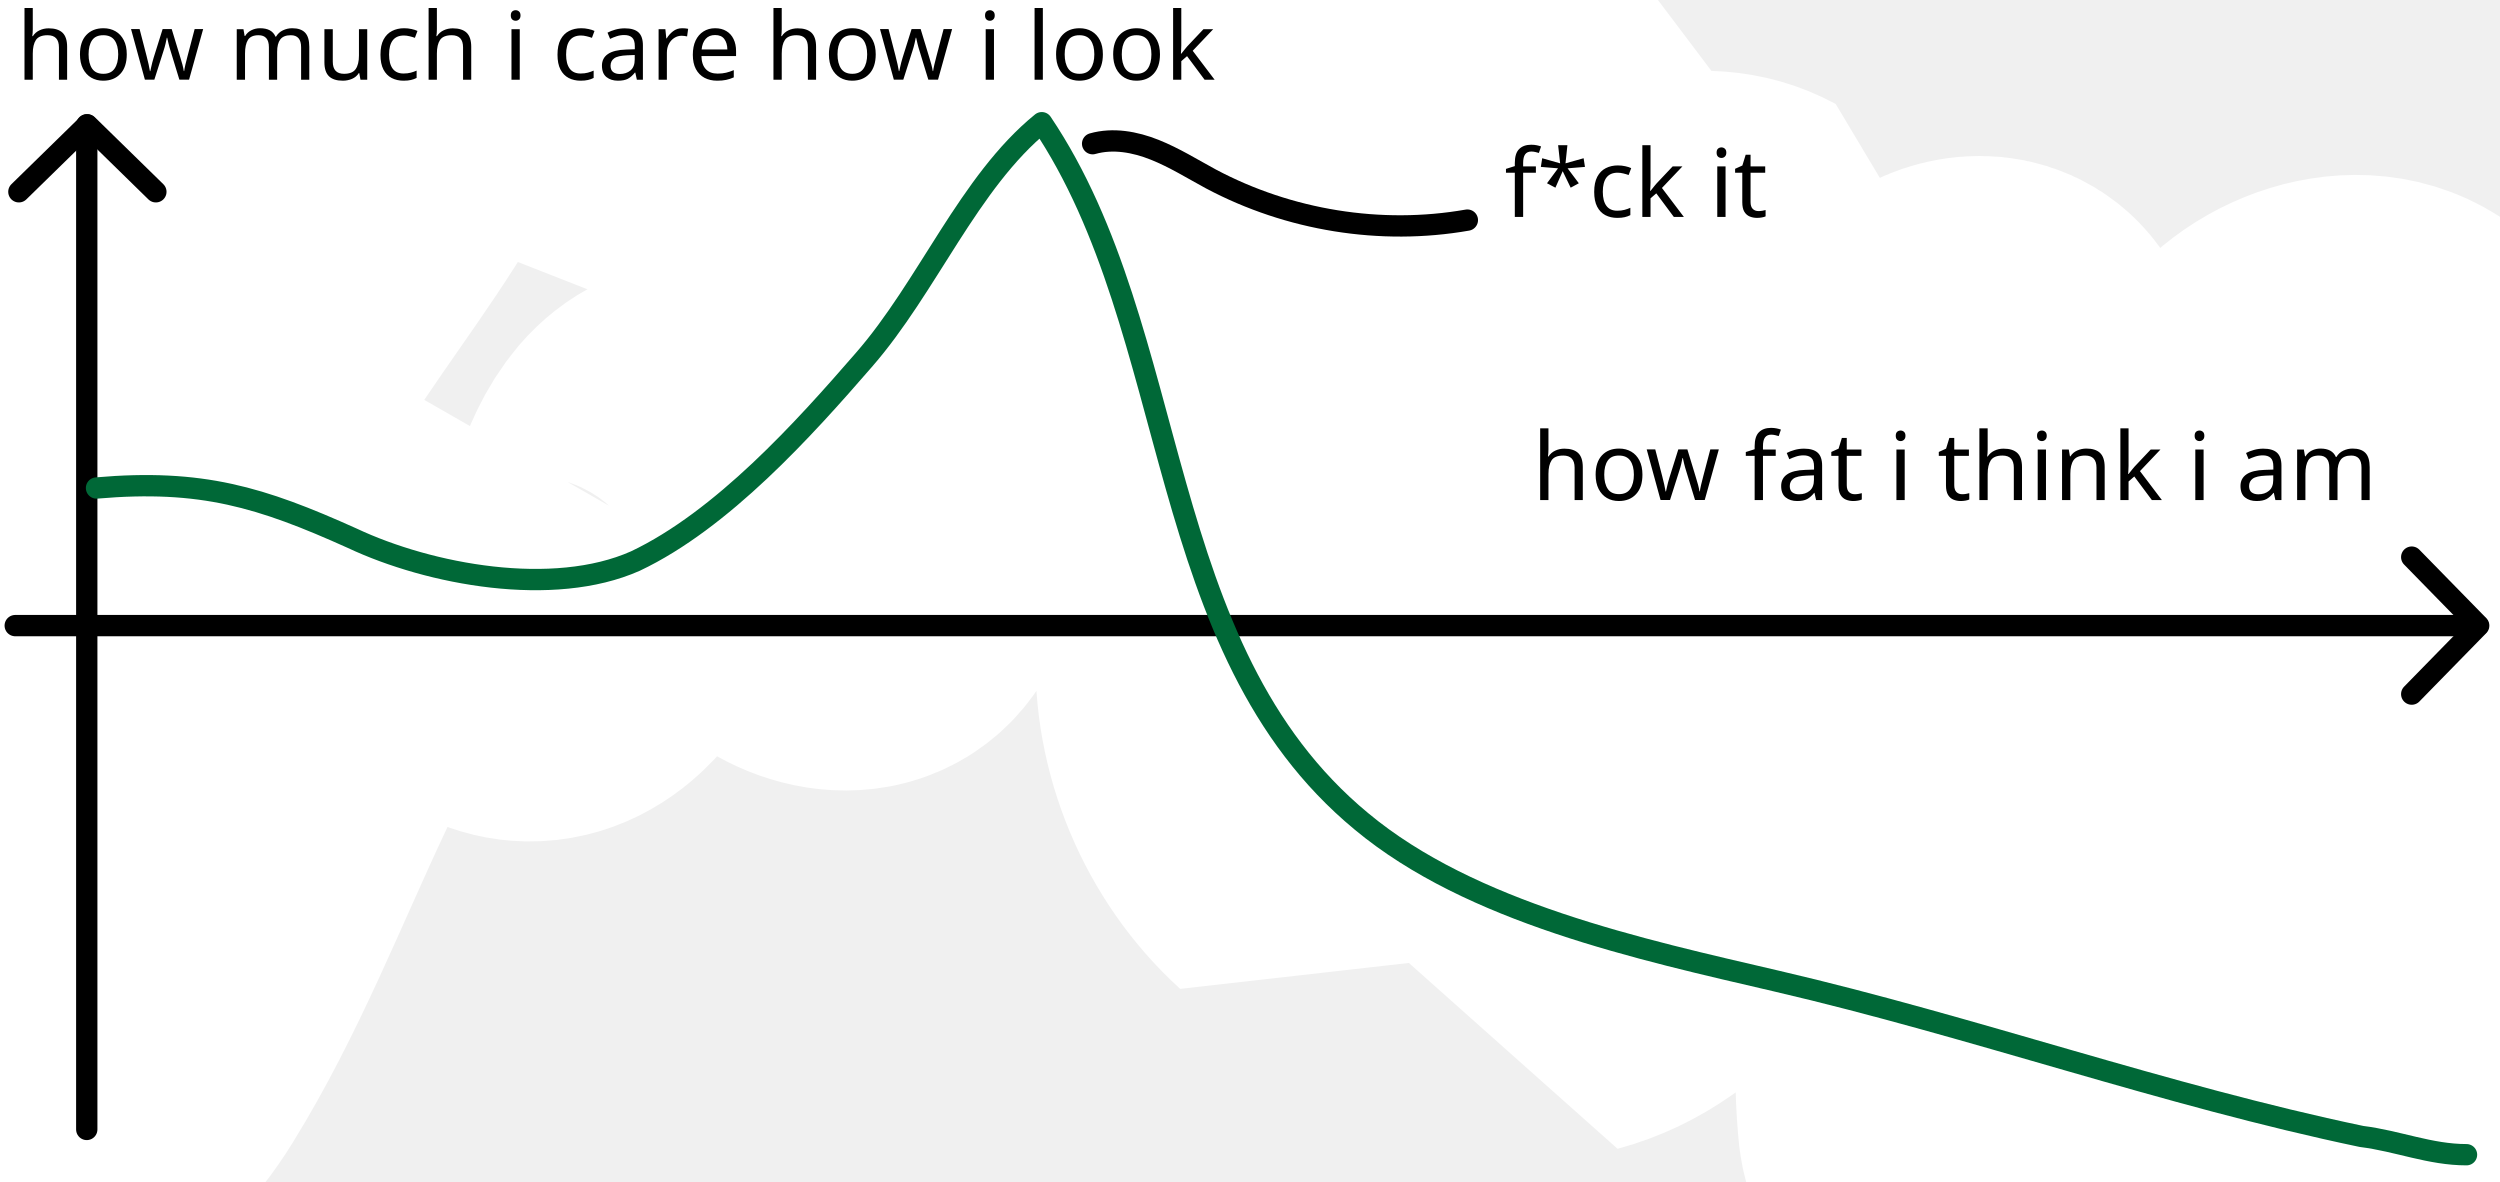
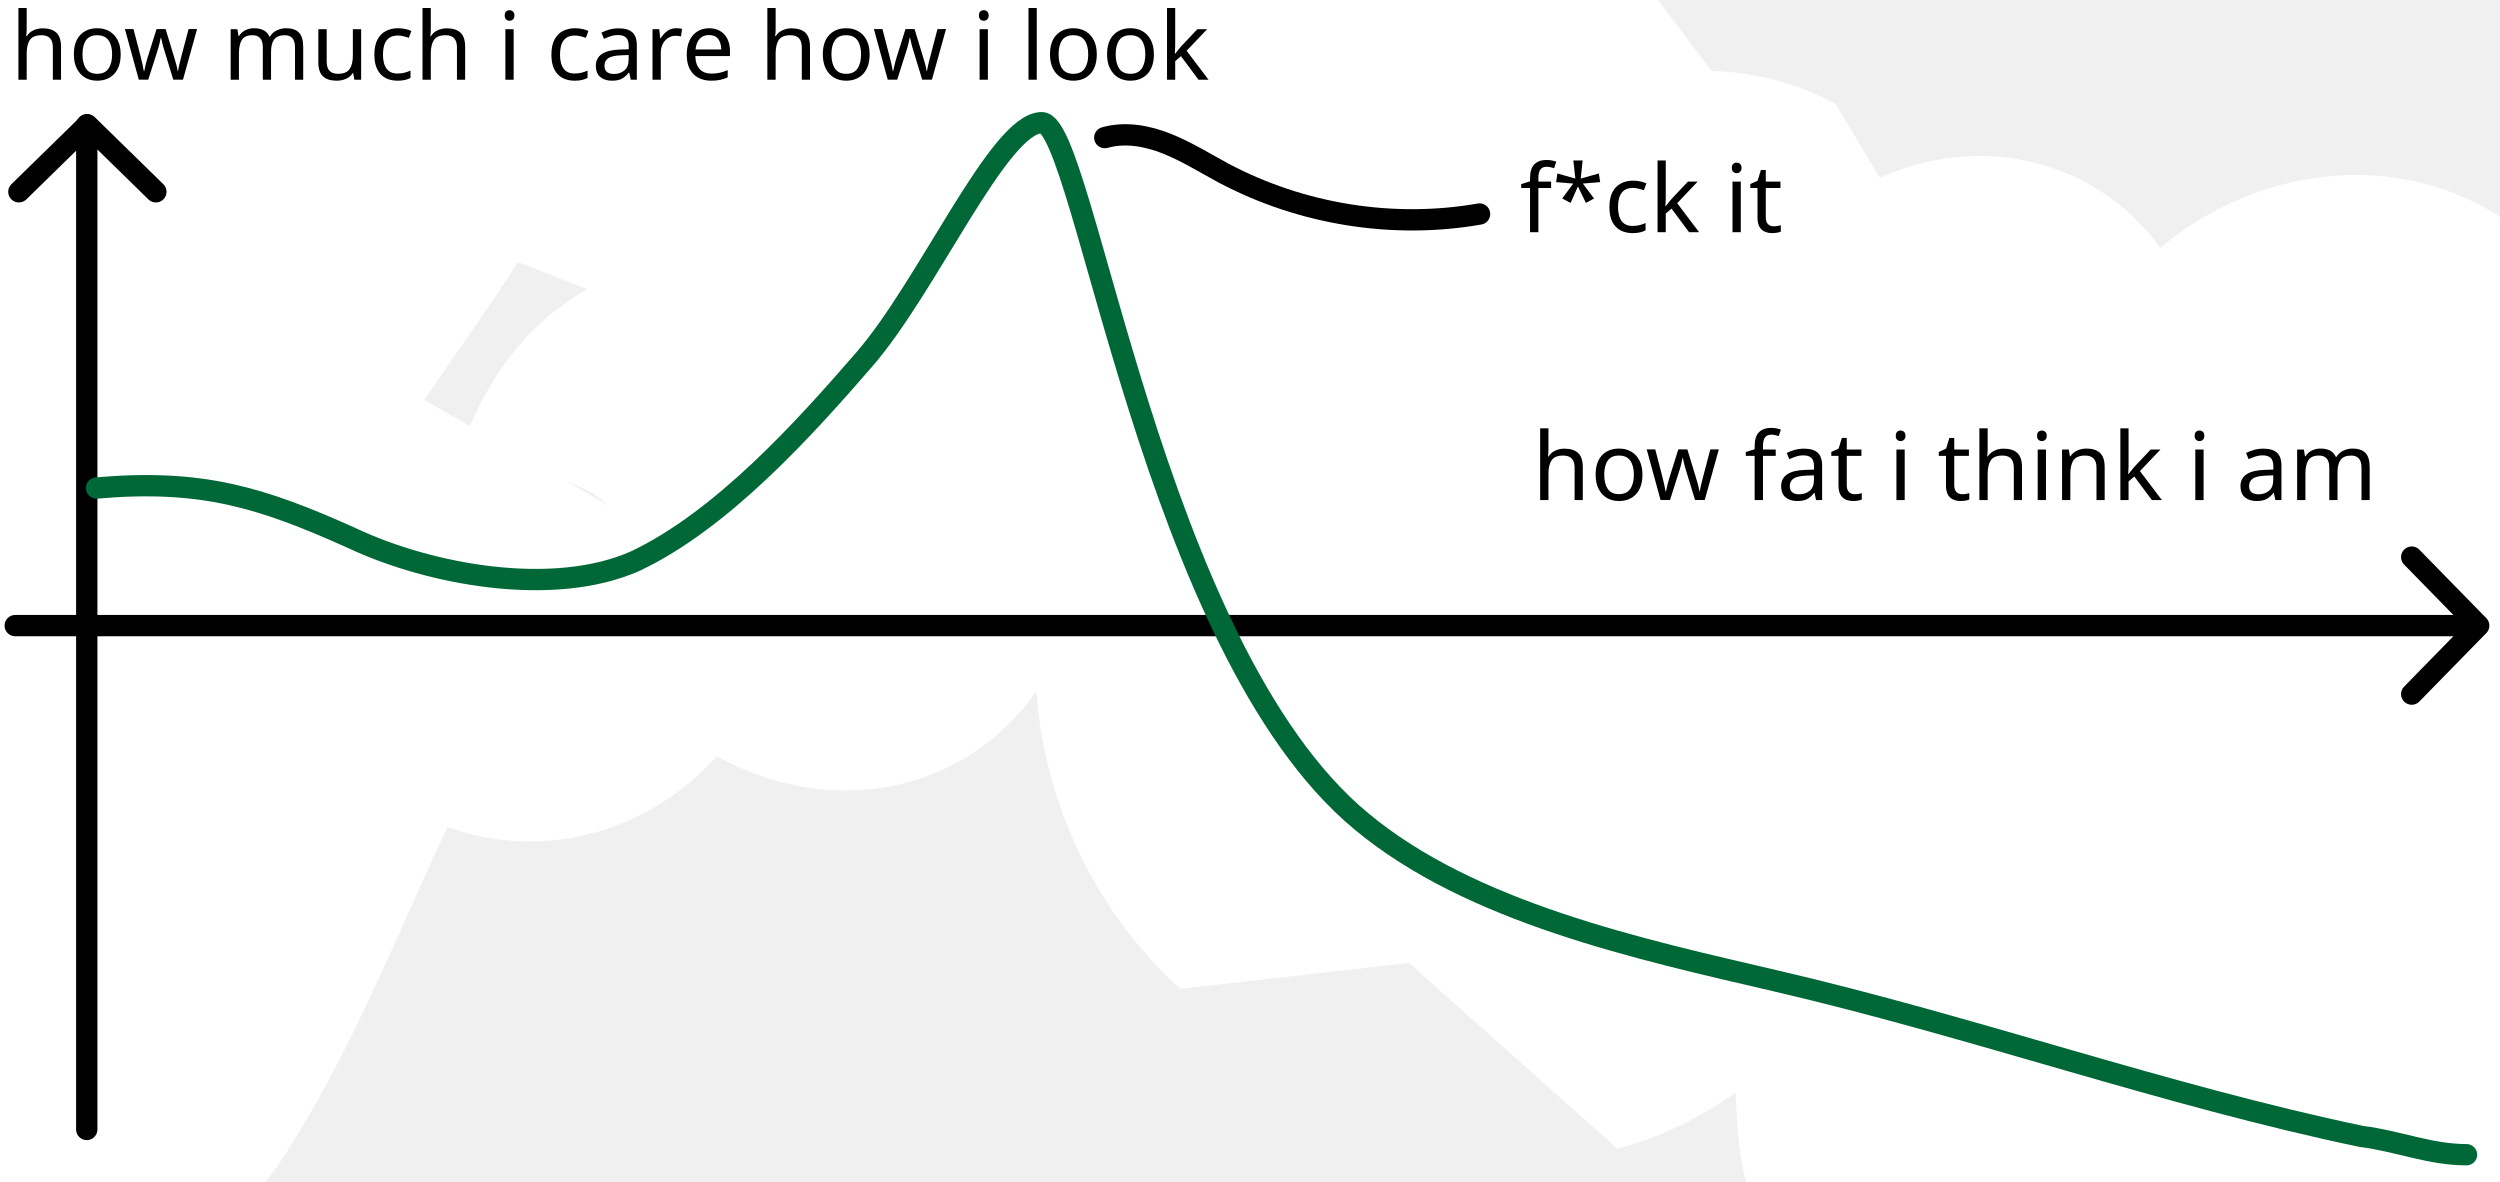
<svg xmlns="http://www.w3.org/2000/svg" version="1.1" id="Layer_1" x="0px" y="0px" viewBox="0 0 821.2 388" enable-background="new 0 0 821.2 388" xml:space="preserve">
  <path fill="none" stroke="#FFFFFF" stroke-width="120" stroke-linecap="square" stroke-linejoin="bevel" stroke-miterlimit="10" d="  M35.7-11.6C25,35.1,13.1,81.5,0,127.6c22.1-1.3,37.7-21.5,50.1-39.8c26.6-39.3,54.3-80.2,95.2-104.5c-2.1,52.6-45.4,92.8-70.8,139  C59,150.5,50,181.7,42.2,212.8c-12.7,50.9-22.6,102.5-29.6,154.5c14.1,1.3,25.1-11.5,32.5-23.5c37.3-60.2,52.6-136.2,106.4-182.3  c-2,11.1-4,22.7-1.1,33.6s12,21.1,23.3,21.3c13.7,0.2,23.4-13.4,27.7-26.3c4.3-13,6-27.4,14.8-37.8c3.8-4.4,9.8-8,15.2-6  c3.4,1.3,5.6,4.4,7.4,7.4c6.6,11.3,9.3,24.8,17.4,35.1s25.4,15.5,33.8,5.5c4-4.8,4.7-11.4,5.3-17.6c3.5-39.8,4.3-86.5-26.5-111.9  c-10.1-8.4-22.5-13.3-34.7-18.1c-22.7-8.9-45.4-17.8-68.1-26.7c6.5-14.6,25.8-18.7,41.4-15.4s29.6,11.9,45.1,15.6  c27.8,6.6,56.5-3,84.9-6.1c31.5-3.5,63.4,1.2,95.1-0.8c11.3,7.3,5,26.1-6.5,33.2s-25.9,8.5-36.8,16.4  c-17.5,12.8-20.1,37.5-21.1,59.2c-0.3,7.7-0.4,16.2,4.5,22.1c5.7,6.8,16.3,7.5,24.3,3.9c8.1-3.6,14-10.6,19.5-17.5  c15.3-19.7,28.2-41.4,45.6-59.2c17.4-17.9,40.7-32,65.6-31.1c-5.9,23.9-29.5,38-49.1,52.8c-21.1,15.9-39.6,35.4-54.4,57.4  c-12.7,19-22.9,40.5-23.9,63.3c-1.1,24.8,9.4,49.9,27.8,66.6c29.5-42.4,54.1-88.1,73.5-136c6.6-16.3,12.9-33.4,25.1-46.1  c12.2-12.7,32.3-19.8,47.8-11.4c0.1,34.2-13.9,66.5-25.3,98.7c-15.4,43.4-26.6,88.3-33.3,133.8c27.6-7.4,44.5-34.5,57.5-60  c20.2-39.5,37.8-80.4,52.7-122.2c2.7-7.7,5.6-15.7,11.6-21.1c6-5.4,16.4-7,22-1.2c3.4,3.5,4.3,8.7,4.8,13.5  c8.5,80.5-40.6,158.4-33.7,239c0.2,2.7,0.5,5.4,1.9,7.7c1.7,2.9,4.7,4.7,7.9,5.8c12.9,4.5,27.6-2.5,36.2-13.1  c8.6-10.6,12.6-24.2,16.3-37.4c13.2-46.7,26.5-93.7,33.1-141.8c2.6-19.2,4.6-39.5,16.2-55s36.8-22.6,50.3-8.7  c7.9,8.2,9.2,20.7,9.3,32.2c0.5,40.4-7.9,80.8-24.3,117.7c-12.3,27.6-29.3,54.3-30.8,84.4c17.8,7,36.8,11,55.9,11.7" />
  <g>
    <line fill="none" stroke="#000000" stroke-width="7" stroke-linecap="round" stroke-miterlimit="10" x1="28.5" y1="371" x2="28.5" y2="41" />
    <polyline fill="none" stroke="#000000" stroke-width="7" stroke-linecap="round" stroke-linejoin="round" stroke-miterlimit="10" points="   6.2,63 28.7,41 51.2,63  " />
-     <text transform="matrix(1 0 0 1 5.4072 26.1953)" font-family="'PermanentMarker'" font-size="31">how much i care how i look</text>
+     <text transform="matrix(1 0 0 1 3.4062 26.1953)" font-family="'PermanentMarker'" font-size="31">how much i care how i look</text>
  </g>
  <g>
    <line fill="none" stroke="#000000" stroke-width="7" stroke-linecap="round" stroke-miterlimit="10" x1="5" y1="205.5" x2="814" y2="205.5" />
    <polyline fill="none" stroke="#000000" stroke-width="7" stroke-linecap="round" stroke-linejoin="round" stroke-miterlimit="10" points="   792.2,183 814.2,205.5 792.2,228  " />
    <text transform="matrix(1 0 0 1 503.2734 164.2656)" font-family="'PermanentMarker'" font-size="31">how fat i think i am</text>
  </g>
-   <path fill="none" stroke="#006837" stroke-width="7" stroke-linecap="round" stroke-linejoin="round" stroke-miterlimit="10" d="  M31.7,160.3c34.5-3,54,3,84,16.5c25.5,12,66,19.5,93,7.5c28.5-13.5,55.5-43.5,75-66c21-24,34.5-58.5,58.5-78  c46.5,69,36,172.5,105,229.5c36,30,91.5,42,136.5,52.5c64.5,15,127.5,37.5,192,51c12,1.5,22.5,6,34.5,6" />
+   <path fill="none" stroke="#006837" stroke-width="7" stroke-linecap="round" stroke-linejoin="round" stroke-miterlimit="10" d="  M31.7,160.3c34.5-3,54,3,84,16.5c25.5,12,66,19.5,93,7.5c28.5-13.5,55.5-43.5,75-66c21-24,44.4-78,58.5-78  c14.1,0,36,172.5,105,229.5c36,30,91.5,42,136.5,52.5c64.5,15,127.5,37.5,192,51c12,1.5,22.5,6,34.5,6" />
  <g>
-     <path fill="none" stroke="#000000" stroke-width="7" stroke-linecap="round" stroke-miterlimit="10" d="M358.9,47.2   c6.7-1.9,13.9-0.6,20.4,2c6.5,2.6,12.4,6.3,18.5,9.6c25.6,13.6,55.7,18.5,84.2,13.5" />
-     <text transform="matrix(1 0 0 1 494.2119 71.2598)" font-family="'PermanentMarker'" font-size="31">f*ck it</text>
+     <path fill="none" stroke="#000000" stroke-width="7" stroke-linecap="round" stroke-miterlimit="10" d="M362.9,45.2   c6.7-1.9,13.9-0.6,20.4,2c6.5,2.6,12.4,6.3,18.5,9.6c25.6,13.6,55.7,18.5,84.2,13.5" />
+     <text transform="matrix(1 0 0 1 499.2129 76.2632)" font-family="'PermanentMarker'" font-size="31">f*ck it</text>
  </g>
</svg>
